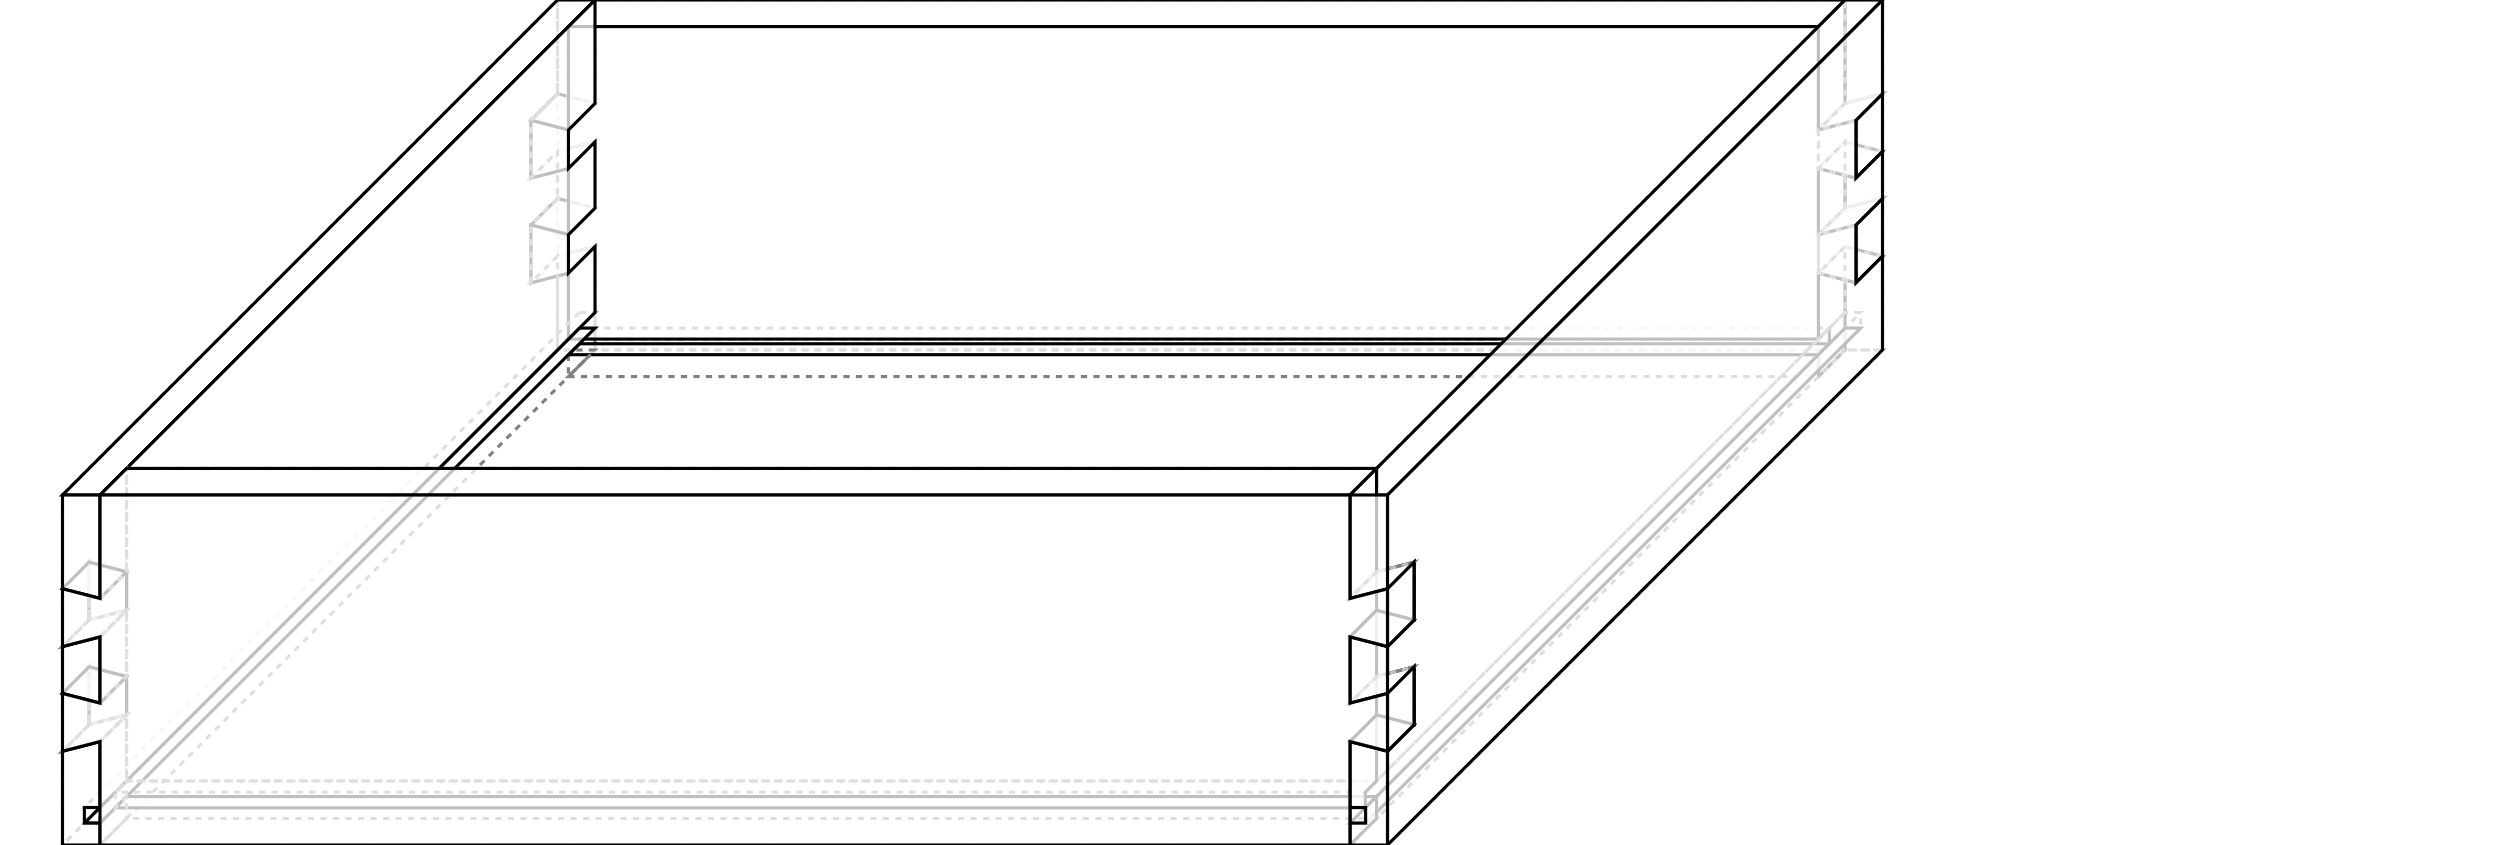
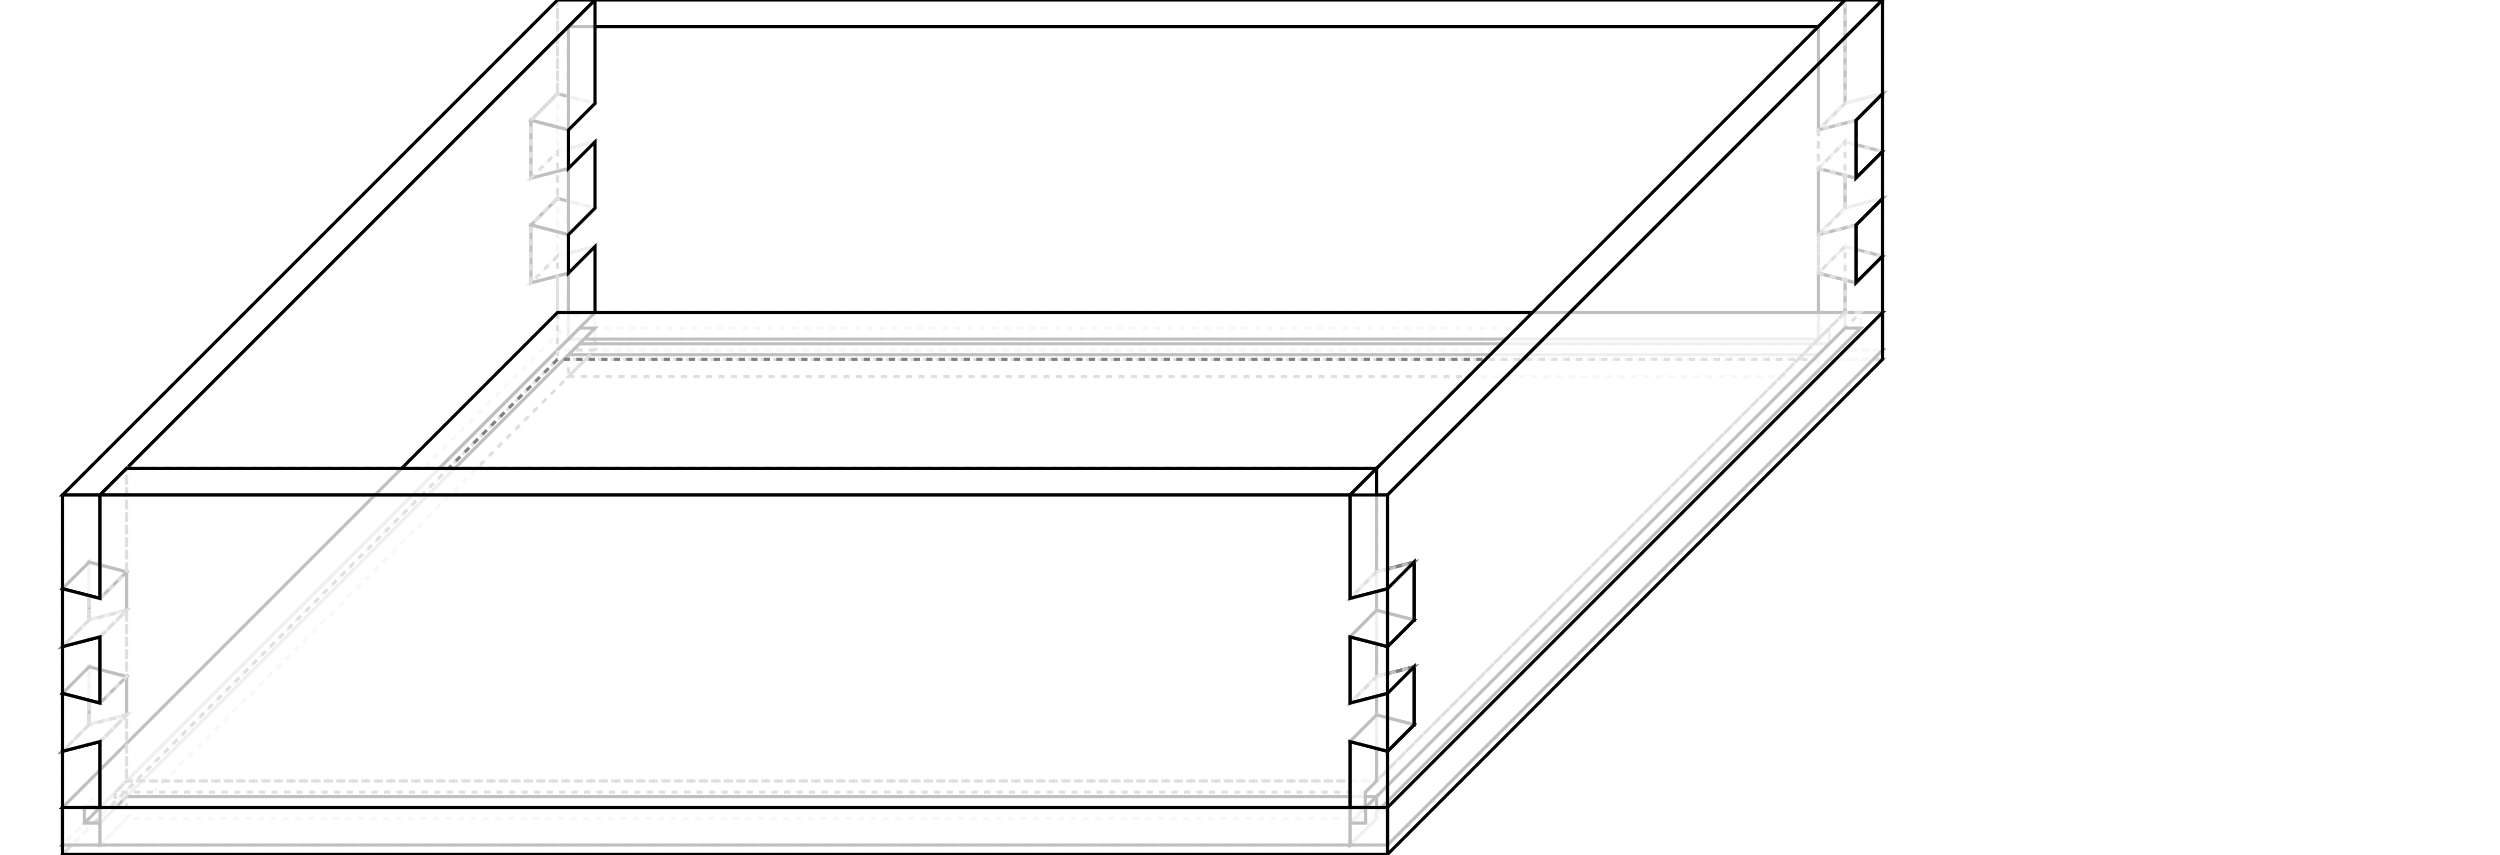
- <svg xmlns="http://www.w3.org/2000/svg" width="1600" viewBox="0.0 -138.4 800.0 270.4">
+ <svg xmlns="http://www.w3.org/2000/svg" width="1600" viewBox="0.0 -138.4 800.0 273.4">
  <polygon fill="none" stroke-width="1" stroke-dasharray="2" stroke="gray" points="178.4,-108.4 190.4,-105.3 190.4,-138.4 178.4,-138.4 178.4,-108.4" />
  <polygon fill="none" stroke-width="1" stroke-dasharray="2" stroke="gray" points="178.4,-89.9 178.4,-74.9 190.4,-71.8 190.4,-93.0 178.4,-89.9" />
  <polygon fill="none" stroke-width="1" stroke-dasharray="2" stroke="gray" points="178.4,-56.4 178.4,-26.4 190.4,-26.4 190.4,-33.4 185.4,-33.4 185.4,-38.4 190.4,-38.4 190.4,-59.5 178.4,-56.4" />
  <polygon fill="none" stroke-width="1" stroke-dasharray="2" stroke="gray" points="178.4,-56.4 190.4,-59.5 190.4,-26.4 590.4,-26.4 590.4,-59.5 602.4,-56.4 602.4,-56.4 602.4,-74.9 602.4,-74.9 590.4,-71.8 590.4,-93.0 602.4,-89.9 602.4,-108.4 590.4,-105.3 590.4,-138.4 590.4,-138.4 190.4,-138.4 190.4,-138.4 190.4,-105.3 178.4,-108.4 178.4,-89.9 190.4,-93.0 190.4,-71.8 178.4,-74.9 178.4,-74.9 178.4,-56.4" />
+   <polygon fill="none" stroke-width="1" stroke-dasharray="2" stroke="gray" points="178.4,-38.4 178.4,-23.4 602.4,-23.4 602.4,-38.4" />
  <polygon fill="none" stroke-width="1" stroke-dasharray="2" stroke="gray" points="590.4,-105.3 602.4,-108.4 602.4,-138.4 590.4,-138.4 590.4,-105.3" />
  <polygon fill="none" stroke-width="1" stroke-dasharray="2" stroke="gray" points="590.4,-93.0 590.4,-71.8 602.4,-74.9 602.4,-89.9 590.4,-93.0" />
  <polygon fill="none" stroke-width="1" stroke-dasharray="2" stroke="gray" points="590.4,-59.5 590.4,-38.4 595.4,-38.4 595.4,-33.4 590.4,-33.4 590.4,-26.4 602.4,-26.4 602.4,-56.4 590.4,-59.5" />
  <polygon fill="none" stroke-width="1" stroke-dasharray="2" stroke="gray" points="169.9,-99.9 169.9,-81.4 178.4,-89.9 178.4,-108.4 169.9,-99.9" />
  <polygon fill="none" stroke-width="1" stroke-dasharray="2" stroke="gray" points="169.9,-66.4 169.9,-47.9 178.4,-56.4 178.4,-74.9 169.9,-66.4" />
  <polygon fill="rgba(255,255,255,0.75)" stroke-width="1" stroke-dasharray="" stroke="black" points="178.4,-108.4 190.4,-105.3 181.9,-96.8 169.9,-99.9" />
  <polygon fill="none" stroke-width="1" stroke-dasharray="2" stroke="gray" points="178.4,-108.4 169.9,-99.9 181.9,-96.8 190.4,-105.3" />
  <polygon fill="none" stroke-width="1" stroke-dasharray="2" stroke="gray" points="169.9,-81.4 181.9,-84.5 190.4,-93.0 178.4,-89.9" />
  <polygon fill="rgba(255,255,255,0.75)" stroke-width="1" stroke-dasharray="" stroke="silver" points="190.4,-93.0 181.9,-84.5 169.9,-81.4 178.4,-89.9" />
  <polygon fill="rgba(255,255,255,0.75)" stroke-width="1" stroke-dasharray="" stroke="black" points="178.4,-74.9 190.4,-71.8 181.9,-63.3 169.9,-66.4" />
  <polygon fill="none" stroke-width="1" stroke-dasharray="2" stroke="gray" points="178.4,-74.9 169.9,-66.4 181.9,-63.3 190.4,-71.8" />
  <polygon fill="none" stroke-width="1" stroke-dasharray="2" stroke="gray" points="169.9,-47.9 181.9,-51.0 190.4,-59.5 178.4,-56.4" />
  <polygon fill="rgba(255,255,255,0.75)" stroke-width="1" stroke-dasharray="" stroke="silver" points="190.4,-59.5 181.9,-51.0 169.9,-47.9 178.4,-56.4" />
  <polygon fill="none" stroke-width="1" stroke-dasharray="2" stroke="gray" points="181.9,-96.8 190.4,-105.3 190.4,-138.4 181.9,-129.9 181.9,-96.8" />
  <polygon fill="none" stroke-width="1" stroke-dasharray="2" stroke="gray" points="181.9,-84.5 181.9,-63.3 190.4,-71.8 190.4,-93.0 181.9,-84.5" />
  <polygon fill="none" stroke-width="1" stroke-dasharray="2" stroke="gray" points="181.9,-51.0 181.9,-29.9 185.4,-33.4 185.4,-28.4 181.9,-24.9 181.9,-17.9 190.4,-26.4 190.4,-59.5 181.9,-51.0" />
  <polygon fill="rgba(255,255,255,0.75)" stroke-width="1" stroke-dasharray="" stroke="black" points="190.4,-138.4 590.4,-138.4 590.4,-138.4 581.9,-129.9 181.9,-129.9 190.4,-138.4" />
  <polygon fill="none" stroke-width="1" stroke-dasharray="2" stroke="gray" points="190.4,-26.4 181.9,-17.9 581.9,-17.9 590.4,-26.4 590.4,-26.4 190.4,-26.4" />
  <polygon fill="rgba(255,255,255,0.75)" stroke-width="1" stroke-dasharray="" stroke="black" points="590.4,-105.3 581.9,-96.8 581.9,-129.9 590.4,-138.4 590.4,-105.3" />
  <polygon fill="rgba(255,255,255,0.75)" stroke-width="1" stroke-dasharray="" stroke="black" points="590.4,-93.0 590.4,-71.8 581.9,-63.3 581.9,-84.5 590.4,-93.0" />
  <polygon fill="rgba(255,255,255,0.75)" stroke-width="1" stroke-dasharray="" stroke="black" points="590.4,-59.5 590.4,-26.4 581.9,-17.9 581.9,-24.9 585.4,-28.4 585.4,-33.4 581.9,-29.9 581.9,-51.0 590.4,-59.5" />
  <polygon fill="none" stroke-width="1" stroke-dasharray="2" stroke="gray" points="590.4,-105.3 581.9,-96.8 593.9,-99.9 602.4,-108.4" />
  <polygon fill="rgba(255,255,255,0.75)" stroke-width="1" stroke-dasharray="" stroke="silver" points="593.9,-99.9 581.9,-96.8 590.4,-105.3 602.4,-108.4" />
  <polygon fill="rgba(255,255,255,0.75)" stroke-width="1" stroke-dasharray="" stroke="black" points="602.4,-89.9 593.9,-81.4 581.9,-84.5 590.4,-93.0" />
  <polygon fill="none" stroke-width="1" stroke-dasharray="2" stroke="gray" points="602.4,-89.9 590.4,-93.0 581.9,-84.5 593.9,-81.4" />
  <polygon fill="none" stroke-width="1" stroke-dasharray="2" stroke="gray" points="590.4,-71.8 581.9,-63.3 593.9,-66.4 602.4,-74.9" />
  <polygon fill="rgba(255,255,255,0.75)" stroke-width="1" stroke-dasharray="" stroke="silver" points="593.9,-66.4 581.9,-63.3 590.4,-71.8 602.4,-74.9" />
  <polygon fill="rgba(255,255,255,0.75)" stroke-width="1" stroke-dasharray="" stroke="black" points="602.4,-56.4 593.9,-47.9 581.9,-51.0 590.4,-59.5" />
  <polygon fill="none" stroke-width="1" stroke-dasharray="2" stroke="gray" points="602.4,-56.4 590.4,-59.5 581.9,-51.0 593.9,-47.9" />
  <polygon fill="rgba(255,255,255,0.75)" stroke-width="1" stroke-dasharray="" stroke="black" points="602.4,-108.4 602.4,-89.9 593.9,-81.4 593.9,-99.9 602.4,-108.4" />
  <polygon fill="rgba(255,255,255,0.75)" stroke-width="1" stroke-dasharray="" stroke="black" points="602.4,-74.9 602.4,-56.4 593.9,-47.9 593.9,-66.4 602.4,-74.9" />
  <polygon fill="none" stroke-width="1" stroke-dasharray="2" stroke="gray" points="185.5,-33.4 181.9,-29.9 581.9,-29.9 585.4,-33.4 585.4,-33.4 185.5,-33.4" />
  <polygon fill="rgba(255,255,255,0.75)" stroke-width="1" stroke-dasharray="" stroke="black" points="185.5,-28.4 585.4,-28.4 585.4,-28.4 581.9,-24.9 181.9,-24.9 185.5,-28.4" />
  <polygon fill="none" stroke-width="1" stroke-dasharray="2" stroke="gray" points="169.9,-99.9 169.9,-81.4 181.9,-84.5 181.9,-96.8 169.9,-99.9" />
  <polygon fill="none" stroke-width="1" stroke-dasharray="2" stroke="gray" points="169.9,-66.4 169.9,-47.9 181.9,-51.0 181.9,-63.3 169.9,-66.4" />
  <polygon fill="rgba(255,255,255,0.75)" stroke-width="1" stroke-dasharray="" stroke="black" points="181.9,-29.9 181.9,-51.0 169.9,-47.9 169.9,-66.4 181.9,-63.3 181.9,-84.5 169.9,-81.4 169.9,-81.4 169.9,-99.9 169.9,-99.9 181.9,-96.8 181.9,-129.9 581.9,-129.9 581.9,-96.8 593.9,-99.9 593.9,-99.9 593.9,-81.4 593.9,-81.4 581.9,-84.5 581.9,-63.3 593.9,-66.4 593.9,-47.9 581.9,-51.0 581.9,-29.9 581.9,-29.9 181.9,-29.9" />
  <polygon fill="none" stroke-width="1" stroke-dasharray="2" stroke="gray" points="581.9,-96.8 581.9,-84.5 593.9,-81.4 593.9,-99.9 581.9,-96.8" />
  <polygon fill="none" stroke-width="1" stroke-dasharray="2" stroke="gray" points="581.9,-63.3 581.9,-51.0 593.9,-47.9 593.9,-66.4 581.9,-63.3" />
  <polygon fill="none" stroke-width="1" stroke-dasharray="2" stroke="gray" points="20.0,102.0 20.0,132.0 178.4,-26.4 178.4,-56.4 169.9,-47.9 169.9,-66.4 178.4,-74.9 178.4,-74.9 178.4,-89.9 178.4,-89.9 169.9,-81.4 169.9,-99.9 178.4,-108.4 178.4,-138.4 20.0,20.0 20.0,50.0 20.0,50.0 28.5,41.5 28.5,60.0 20.0,68.5 20.0,83.5 28.5,75.0 28.5,93.5 20.0,102.0" />
  <polygon fill="rgba(255,255,255,0.75)" stroke-width="1" stroke-dasharray="" stroke="black" points="190.4,-138.4 32.0,20.0 20.0,20.0 178.4,-138.4" />
  <polygon fill="none" stroke-width="1" stroke-dasharray="2" stroke="gray" points="178.4,-26.4 20.0,132.0 32.0,132.0 190.4,-26.4" />
  <polygon fill="none" stroke-width="1" stroke-dasharray="2" stroke="gray" points="185.4,-38.4 27.0,120.0 32.0,120.0 190.4,-38.4" />
  <polygon fill="rgba(255,255,255,0.75)" stroke-width="1" stroke-dasharray="" stroke="black" points="190.4,-33.4 32.0,125.0 27.0,125.0 185.4,-33.4" />
  <polygon fill="rgba(255,255,255,0.75)" stroke-width="1" stroke-dasharray="" stroke="black" points="32.0,86.6 32.0,65.4 32.0,65.4 40.5,56.9 40.5,44.6 32.0,53.1 32.0,20.0 190.4,-138.4 190.4,-105.3 190.4,-105.3 181.9,-96.8 181.9,-84.5 190.4,-93.0 190.4,-71.8 181.9,-63.3 181.9,-51.0 190.4,-59.5 190.4,-59.5 190.4,-38.4 32.0,120.0 32.0,98.9 40.5,90.4 40.5,78.1 32.0,86.6" />
+   <polygon fill="none" stroke-width="1" stroke-dasharray="2" stroke="gray" points="20.0,120.0 20.0,135.0 178.4,-23.4 178.4,-38.4" />
+   <polygon fill="rgba(255,255,255,0.75)" stroke-width="1" stroke-dasharray="" stroke="black" points="178.4,-38.4 602.4,-38.4 444.0,120.0 20.0,120.0" />
+   <polygon fill="none" stroke-width="1" stroke-dasharray="2" stroke="gray" points="20.0,135.0 444.0,135.0 602.4,-23.4 178.4,-23.4" />
  <polygon fill="none" stroke-width="1" stroke-dasharray="2" stroke="gray" points="590.4,-71.8 590.4,-93.0 590.4,-93.0 581.9,-84.5 581.9,-96.8 590.4,-105.3 590.4,-138.4 432.0,20.0 432.0,53.1 432.0,53.1 440.5,44.6 440.5,56.9 432.0,65.4 432.0,86.6 440.5,78.1 440.5,90.4 432.0,98.9 432.0,98.9 432.0,120.0 590.4,-38.4 590.4,-59.5 581.9,-51.0 581.9,-63.3 590.4,-71.8" />
  <polygon fill="none" stroke-width="1" stroke-dasharray="2" stroke="gray" points="437.0,120.0 595.4,-38.4 590.4,-38.4 432.0,120.0" />
  <polygon fill="rgba(255,255,255,0.75)" stroke-width="1" stroke-dasharray="" stroke="black" points="432.0,125.0 590.4,-33.4 595.4,-33.4 437.0,125.0" />
  <polygon fill="rgba(255,255,255,0.75)" stroke-width="1" stroke-dasharray="" stroke="black" points="432.0,20.0 590.4,-138.4 602.4,-138.4 444.0,20.0" />
  <polygon fill="none" stroke-width="1" stroke-dasharray="2" stroke="gray" points="444.0,132.0 602.4,-26.4 590.4,-26.4 432.0,132.0" />
  <polygon fill="rgba(255,255,255,0.75)" stroke-width="1" stroke-dasharray="" stroke="black" points="602.4,-56.4 602.4,-26.4 444.0,132.0 444.0,102.0 452.5,93.5 452.5,75.0 444.0,83.5 444.0,83.5 444.0,68.5 444.0,68.5 452.5,60.0 452.5,41.5 444.0,50.0 444.0,20.0 602.4,-138.4 602.4,-108.4 602.4,-108.4 593.9,-99.9 593.9,-81.4 602.4,-89.9 602.4,-74.9 593.9,-66.4 593.9,-47.9 602.4,-56.4" />
+   <polygon fill="rgba(255,255,255,0.75)" stroke-width="1" stroke-dasharray="" stroke="black" points="602.4,-38.4 602.4,-23.4 444.0,135.0 444.0,120.0" />
  <polygon fill="rgba(255,255,255,0.75)" stroke-width="1" stroke-dasharray="" stroke="black" points="40.5,44.6 40.5,56.9 28.5,60.0 28.5,41.5 40.5,44.6" />
  <polygon fill="rgba(255,255,255,0.75)" stroke-width="1" stroke-dasharray="" stroke="black" points="40.5,78.1 40.5,90.4 28.5,93.5 28.5,75.0 40.5,78.1" />
  <polygon fill="none" stroke-width="1" stroke-dasharray="2" stroke="gray" points="440.5,111.5 440.5,90.4 452.5,93.5 452.5,75.0 440.5,78.1 440.5,56.9 452.5,60.0 452.5,60.0 452.5,41.5 452.5,41.5 440.5,44.6 440.5,11.5 40.5,11.5 40.5,44.6 28.5,41.5 28.5,41.5 28.5,60.0 28.5,60.0 40.5,56.9 40.5,78.1 28.5,75.0 28.5,93.5 40.5,90.4 40.5,111.5 40.5,111.5 440.5,111.5" />
  <polygon fill="rgba(255,255,255,0.75)" stroke-width="1" stroke-dasharray="" stroke="black" points="452.5,41.5 452.5,60.0 440.5,56.9 440.5,44.6 452.5,41.5" />
  <polygon fill="rgba(255,255,255,0.75)" stroke-width="1" stroke-dasharray="" stroke="black" points="452.5,75.0 452.5,93.5 440.5,90.4 440.5,78.1 452.5,75.0" />
  <polygon fill="none" stroke-width="1" stroke-dasharray="2" stroke="gray" points="436.9,115.1 440.5,111.5 40.5,111.5 37.0,115.1 37.0,115.1 436.9,115.1" />
  <polygon fill="rgba(255,255,255,0.75)" stroke-width="1" stroke-dasharray="" stroke="black" points="436.9,120.1 37.0,120.1 37.0,120.1 40.5,116.5 440.5,116.5 436.9,120.1" />
  <polygon fill="none" stroke-width="1" stroke-dasharray="2" stroke="gray" points="32.0,53.1 40.5,44.6 28.5,41.5 20.0,50.0" />
  <polygon fill="rgba(255,255,255,0.75)" stroke-width="1" stroke-dasharray="" stroke="silver" points="20.0,68.5 28.5,60.0 40.5,56.9 32.0,65.4" />
  <polygon fill="none" stroke-width="1" stroke-dasharray="2" stroke="gray" points="32.0,86.6 40.5,78.1 28.5,75.0 20.0,83.5" />
  <polygon fill="rgba(255,255,255,0.75)" stroke-width="1" stroke-dasharray="" stroke="silver" points="20.0,102.0 28.5,93.5 40.5,90.4 32.0,98.9" />
  <polygon fill="none" stroke-width="1" stroke-dasharray="2" stroke="gray" points="20.0,50.0 20.0,68.5 28.5,60.0 28.5,41.5 20.0,50.0" />
  <polygon fill="none" stroke-width="1" stroke-dasharray="2" stroke="gray" points="20.0,83.5 20.0,102.0 28.5,93.5 28.5,75.0 20.0,83.5" />
  <polygon fill="rgba(255,255,255,0.75)" stroke-width="1" stroke-dasharray="" stroke="black" points="28.5,41.5 40.5,44.6 32.0,53.1 20.0,50.0" />
  <polygon fill="none" stroke-width="1" stroke-dasharray="2" stroke="gray" points="20.0,68.5 32.0,65.4 40.5,56.9 28.5,60.0" />
  <polygon fill="rgba(255,255,255,0.75)" stroke-width="1" stroke-dasharray="" stroke="black" points="28.5,75.0 40.5,78.1 32.0,86.6 20.0,83.5" />
  <polygon fill="none" stroke-width="1" stroke-dasharray="2" stroke="gray" points="20.0,102.0 32.0,98.9 40.5,90.4 28.5,93.5" />
  <polygon fill="none" stroke-width="1" stroke-dasharray="2" stroke="gray" points="32.0,53.1 40.5,44.6 40.5,11.5 32.0,20.0 32.0,53.1" />
  <polygon fill="none" stroke-width="1" stroke-dasharray="2" stroke="gray" points="32.0,65.4 32.0,86.6 40.5,78.1 40.5,56.9 32.0,65.4" />
  <polygon fill="none" stroke-width="1" stroke-dasharray="2" stroke="gray" points="32.0,98.9 32.0,132.0 40.5,123.5 40.5,116.5 36.9,120.1 36.9,115.1 40.5,111.5 40.5,90.4 32.0,98.9" />
  <polygon fill="rgba(255,255,255,0.75)" stroke-width="1" stroke-dasharray="" stroke="black" points="432.0,20.0 32.0,20.0 32.0,20.0 40.5,11.5 440.5,11.5 432.0,20.0" />
  <polygon fill="none" stroke-width="1" stroke-dasharray="2" stroke="gray" points="432.0,132.0 440.5,123.5 40.5,123.5 32.0,132.0 32.0,132.0 432.0,132.0" />
  <polygon fill="rgba(255,255,255,0.75)" stroke-width="1" stroke-dasharray="" stroke="black" points="440.5,44.6 432.0,53.1 432.0,20.0 440.5,11.5 440.5,44.6" />
  <polygon fill="rgba(255,255,255,0.75)" stroke-width="1" stroke-dasharray="" stroke="black" points="440.5,56.9 440.5,78.1 432.0,86.6 432.0,65.4 440.5,56.9" />
  <polygon fill="rgba(255,255,255,0.75)" stroke-width="1" stroke-dasharray="" stroke="black" points="440.5,90.4 440.5,111.5 436.9,115.1 436.9,120.1 440.5,116.5 440.5,123.5 432.0,132.0 432.0,98.9 440.5,90.4" />
  <polygon fill="rgba(255,255,255,0.75)" stroke-width="1" stroke-dasharray="" stroke="silver" points="444.0,50.0 432.0,53.1 440.5,44.6 452.5,41.5" />
  <polygon fill="none" stroke-width="1" stroke-dasharray="2" stroke="gray" points="444.0,50.0 452.5,41.5 440.5,44.6 432.0,53.1" />
  <polygon fill="none" stroke-width="1" stroke-dasharray="2" stroke="gray" points="452.5,60.0 440.5,56.9 432.0,65.4 444.0,68.5" />
  <polygon fill="rgba(255,255,255,0.75)" stroke-width="1" stroke-dasharray="" stroke="black" points="432.0,65.4 440.5,56.9 452.5,60.0 444.0,68.5" />
  <polygon fill="rgba(255,255,255,0.75)" stroke-width="1" stroke-dasharray="" stroke="silver" points="444.0,83.5 432.0,86.6 440.5,78.1 452.5,75.0" />
  <polygon fill="none" stroke-width="1" stroke-dasharray="2" stroke="gray" points="444.0,83.5 452.5,75.0 440.5,78.1 432.0,86.6" />
  <polygon fill="none" stroke-width="1" stroke-dasharray="2" stroke="gray" points="452.5,93.5 440.5,90.4 432.0,98.9 444.0,102.0" />
  <polygon fill="rgba(255,255,255,0.75)" stroke-width="1" stroke-dasharray="" stroke="black" points="432.0,98.9 440.5,90.4 452.5,93.5 444.0,102.0" />
  <polygon fill="rgba(255,255,255,0.75)" stroke-width="1" stroke-dasharray="" stroke="black" points="452.5,41.5 452.5,60.0 444.0,68.5 444.0,50.0 452.5,41.5" />
  <polygon fill="rgba(255,255,255,0.75)" stroke-width="1" stroke-dasharray="" stroke="black" points="452.5,75.0 452.5,93.5 444.0,102.0 444.0,83.5 452.5,75.0" />
  <polygon fill="rgba(255,255,255,0.75)" stroke-width="1" stroke-dasharray="" stroke="black" points="32.0,53.1 20.0,50.0 20.0,20.0 32.0,20.0 32.0,53.1" />
  <polygon fill="rgba(255,255,255,0.75)" stroke-width="1" stroke-dasharray="" stroke="black" points="32.0,65.4 32.0,86.6 20.0,83.5 20.0,68.5 32.0,65.4" />
  <polygon fill="rgba(255,255,255,0.75)" stroke-width="1" stroke-dasharray="" stroke="black" points="32.0,98.9 32.0,120.0 27.0,120.0 27.0,125.0 32.0,125.0 32.0,132.0 20.0,132.0 20.0,102.0 32.0,98.9" />
  <polygon fill="rgba(255,255,255,0.75)" stroke-width="1" stroke-dasharray="" stroke="black" points="444.0,50.0 432.0,53.1 432.0,20.0 444.0,20.0 444.0,50.0" />
  <polygon fill="rgba(255,255,255,0.75)" stroke-width="1" stroke-dasharray="" stroke="black" points="444.0,68.5 444.0,83.5 432.0,86.6 432.0,65.4 444.0,68.5" />
  <polygon fill="rgba(255,255,255,0.75)" stroke-width="1" stroke-dasharray="" stroke="black" points="444.0,102.0 444.0,132.0 432.0,132.0 432.0,125.0 437.0,125.0 437.0,120.0 432.0,120.0 432.0,98.9 444.0,102.0" />
  <polygon fill="rgba(255,255,255,0.75)" stroke-width="1" stroke-dasharray="" stroke="black" points="444.0,102.0 432.0,98.9 432.0,132.0 32.0,132.0 32.0,98.9 20.0,102.0 20.0,102.0 20.0,83.5 20.0,83.5 32.0,86.6 32.0,65.4 20.0,68.5 20.0,50.0 32.0,53.1 32.0,20.0 32.0,20.0 432.0,20.0 432.0,20.0 432.0,53.1 444.0,50.0 444.0,68.5 432.0,65.4 432.0,86.6 444.0,83.5 444.0,83.5 444.0,102.0" />
+   <polygon fill="rgba(255,255,255,0.75)" stroke-width="1" stroke-dasharray="" stroke="black" points="20.0,120.0 444.0,120.0 444.0,135.0 20.0,135.0" />
</svg>
